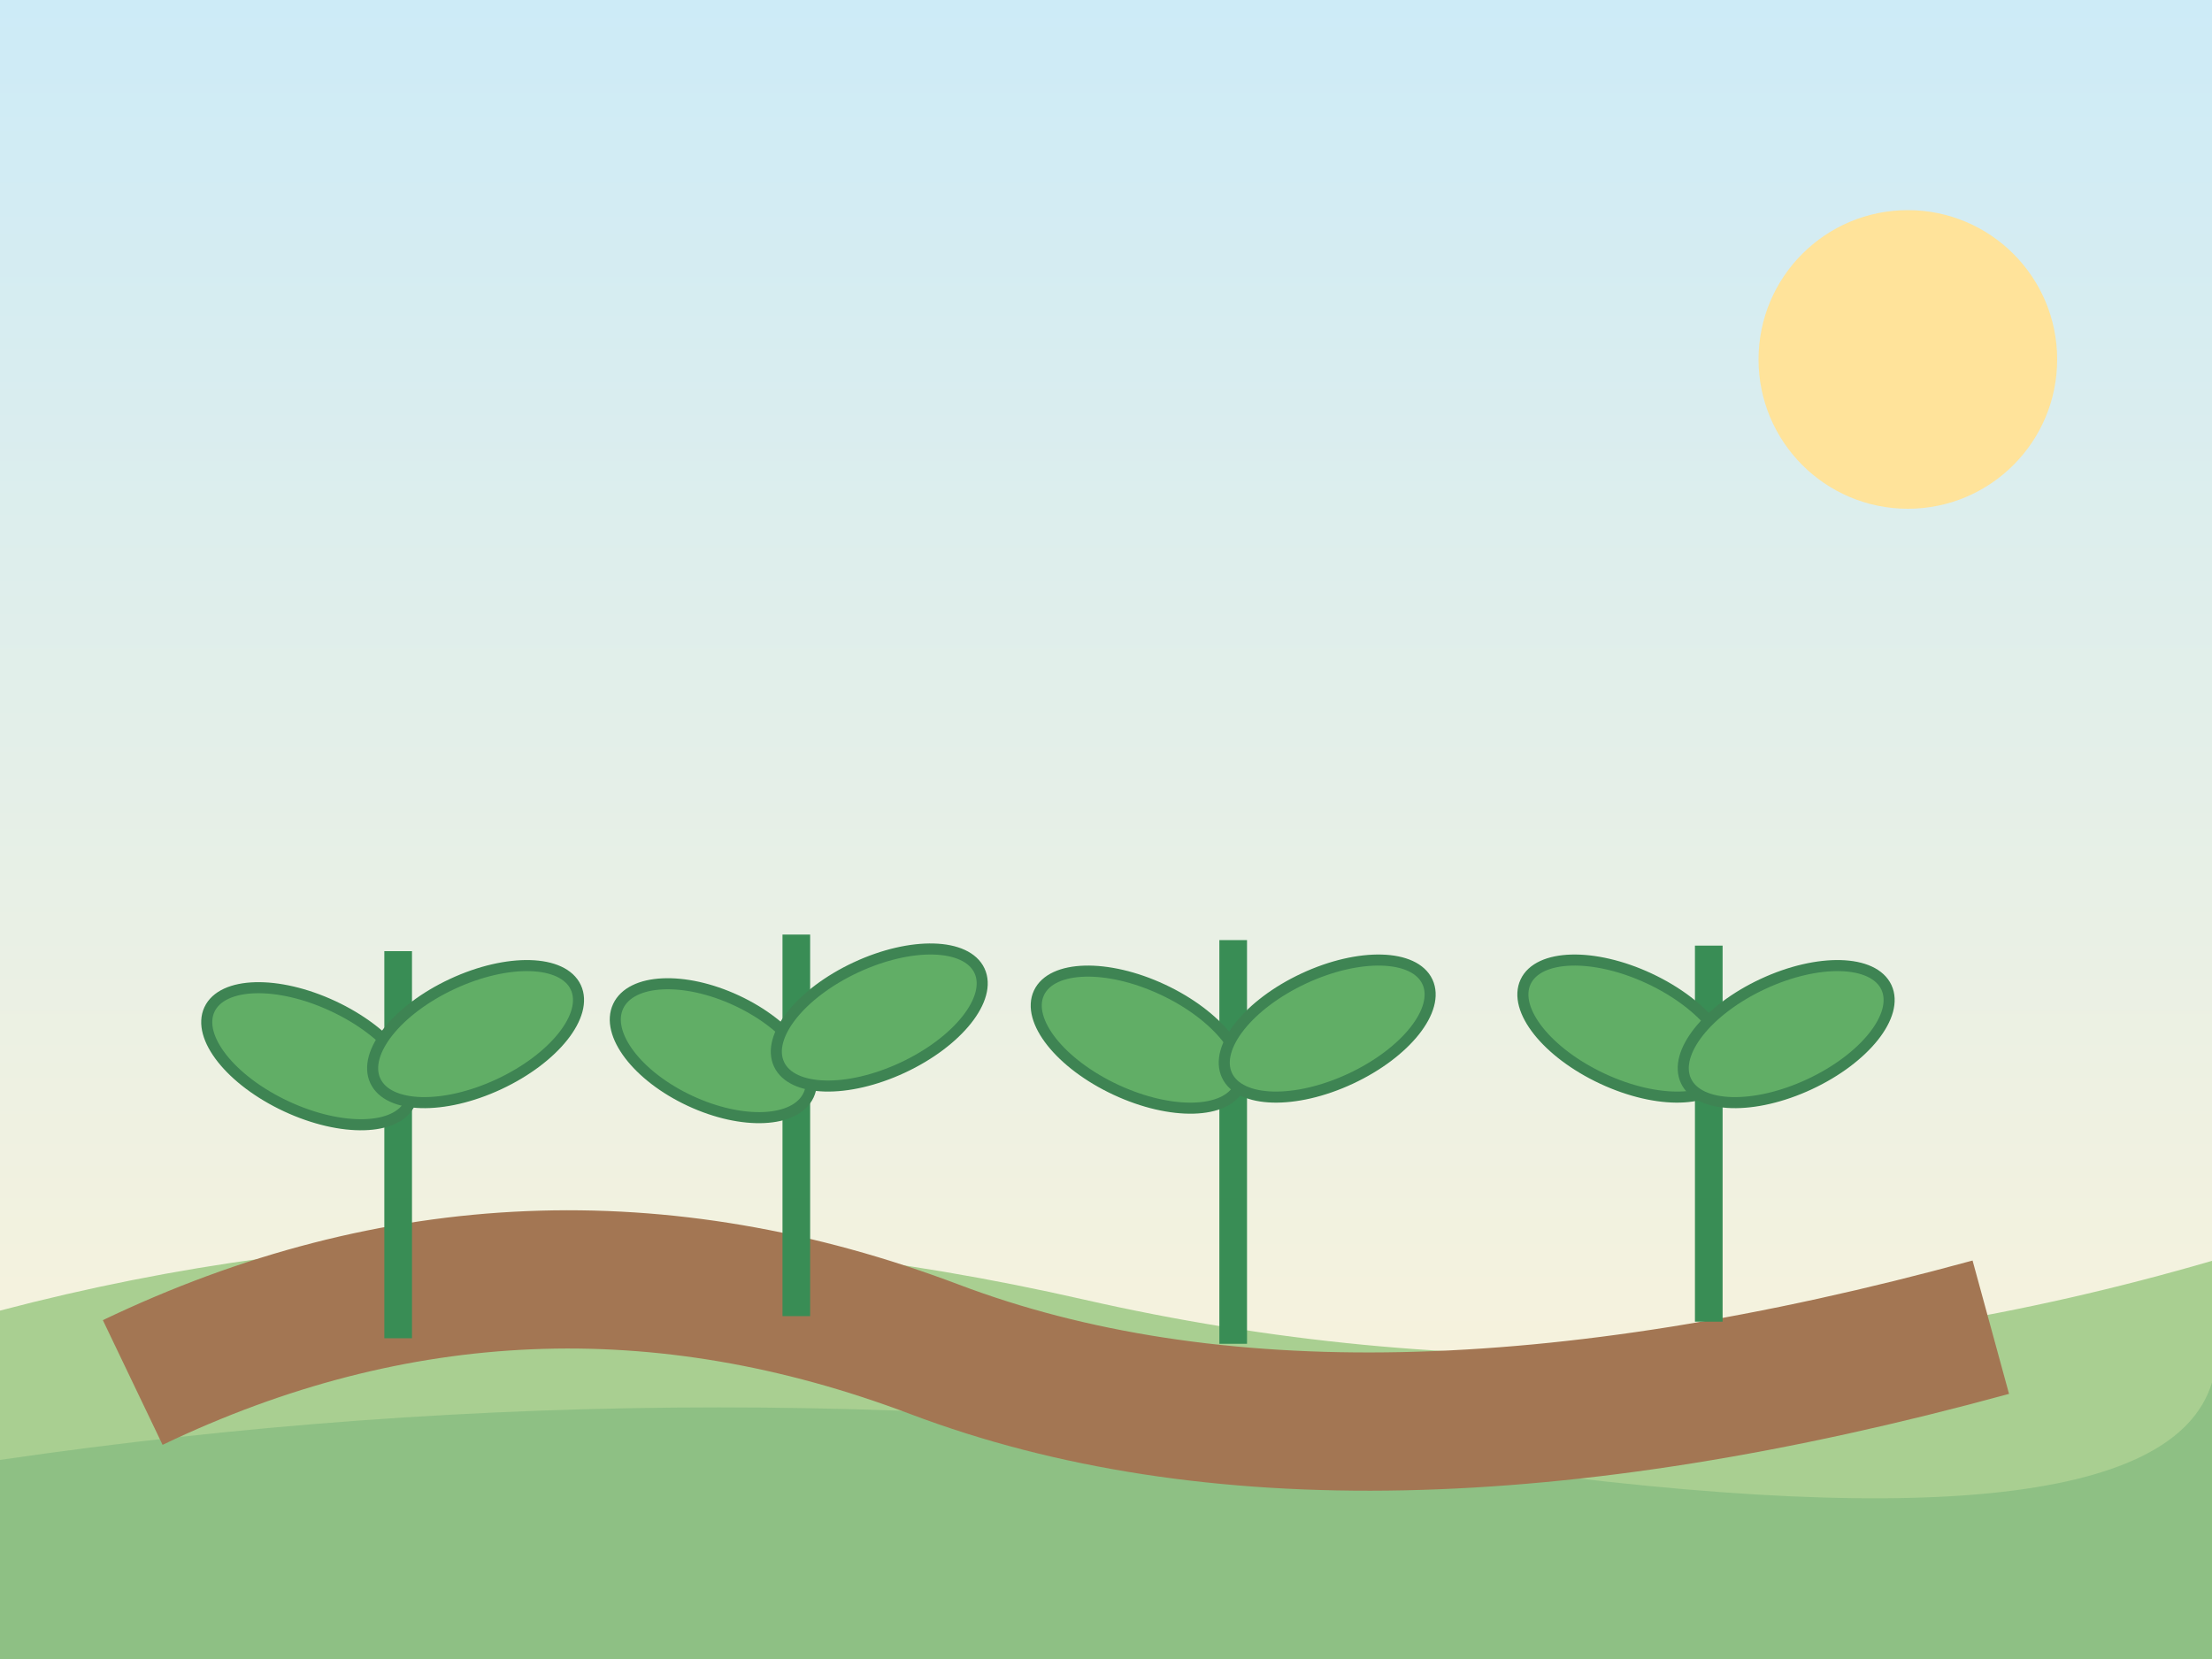
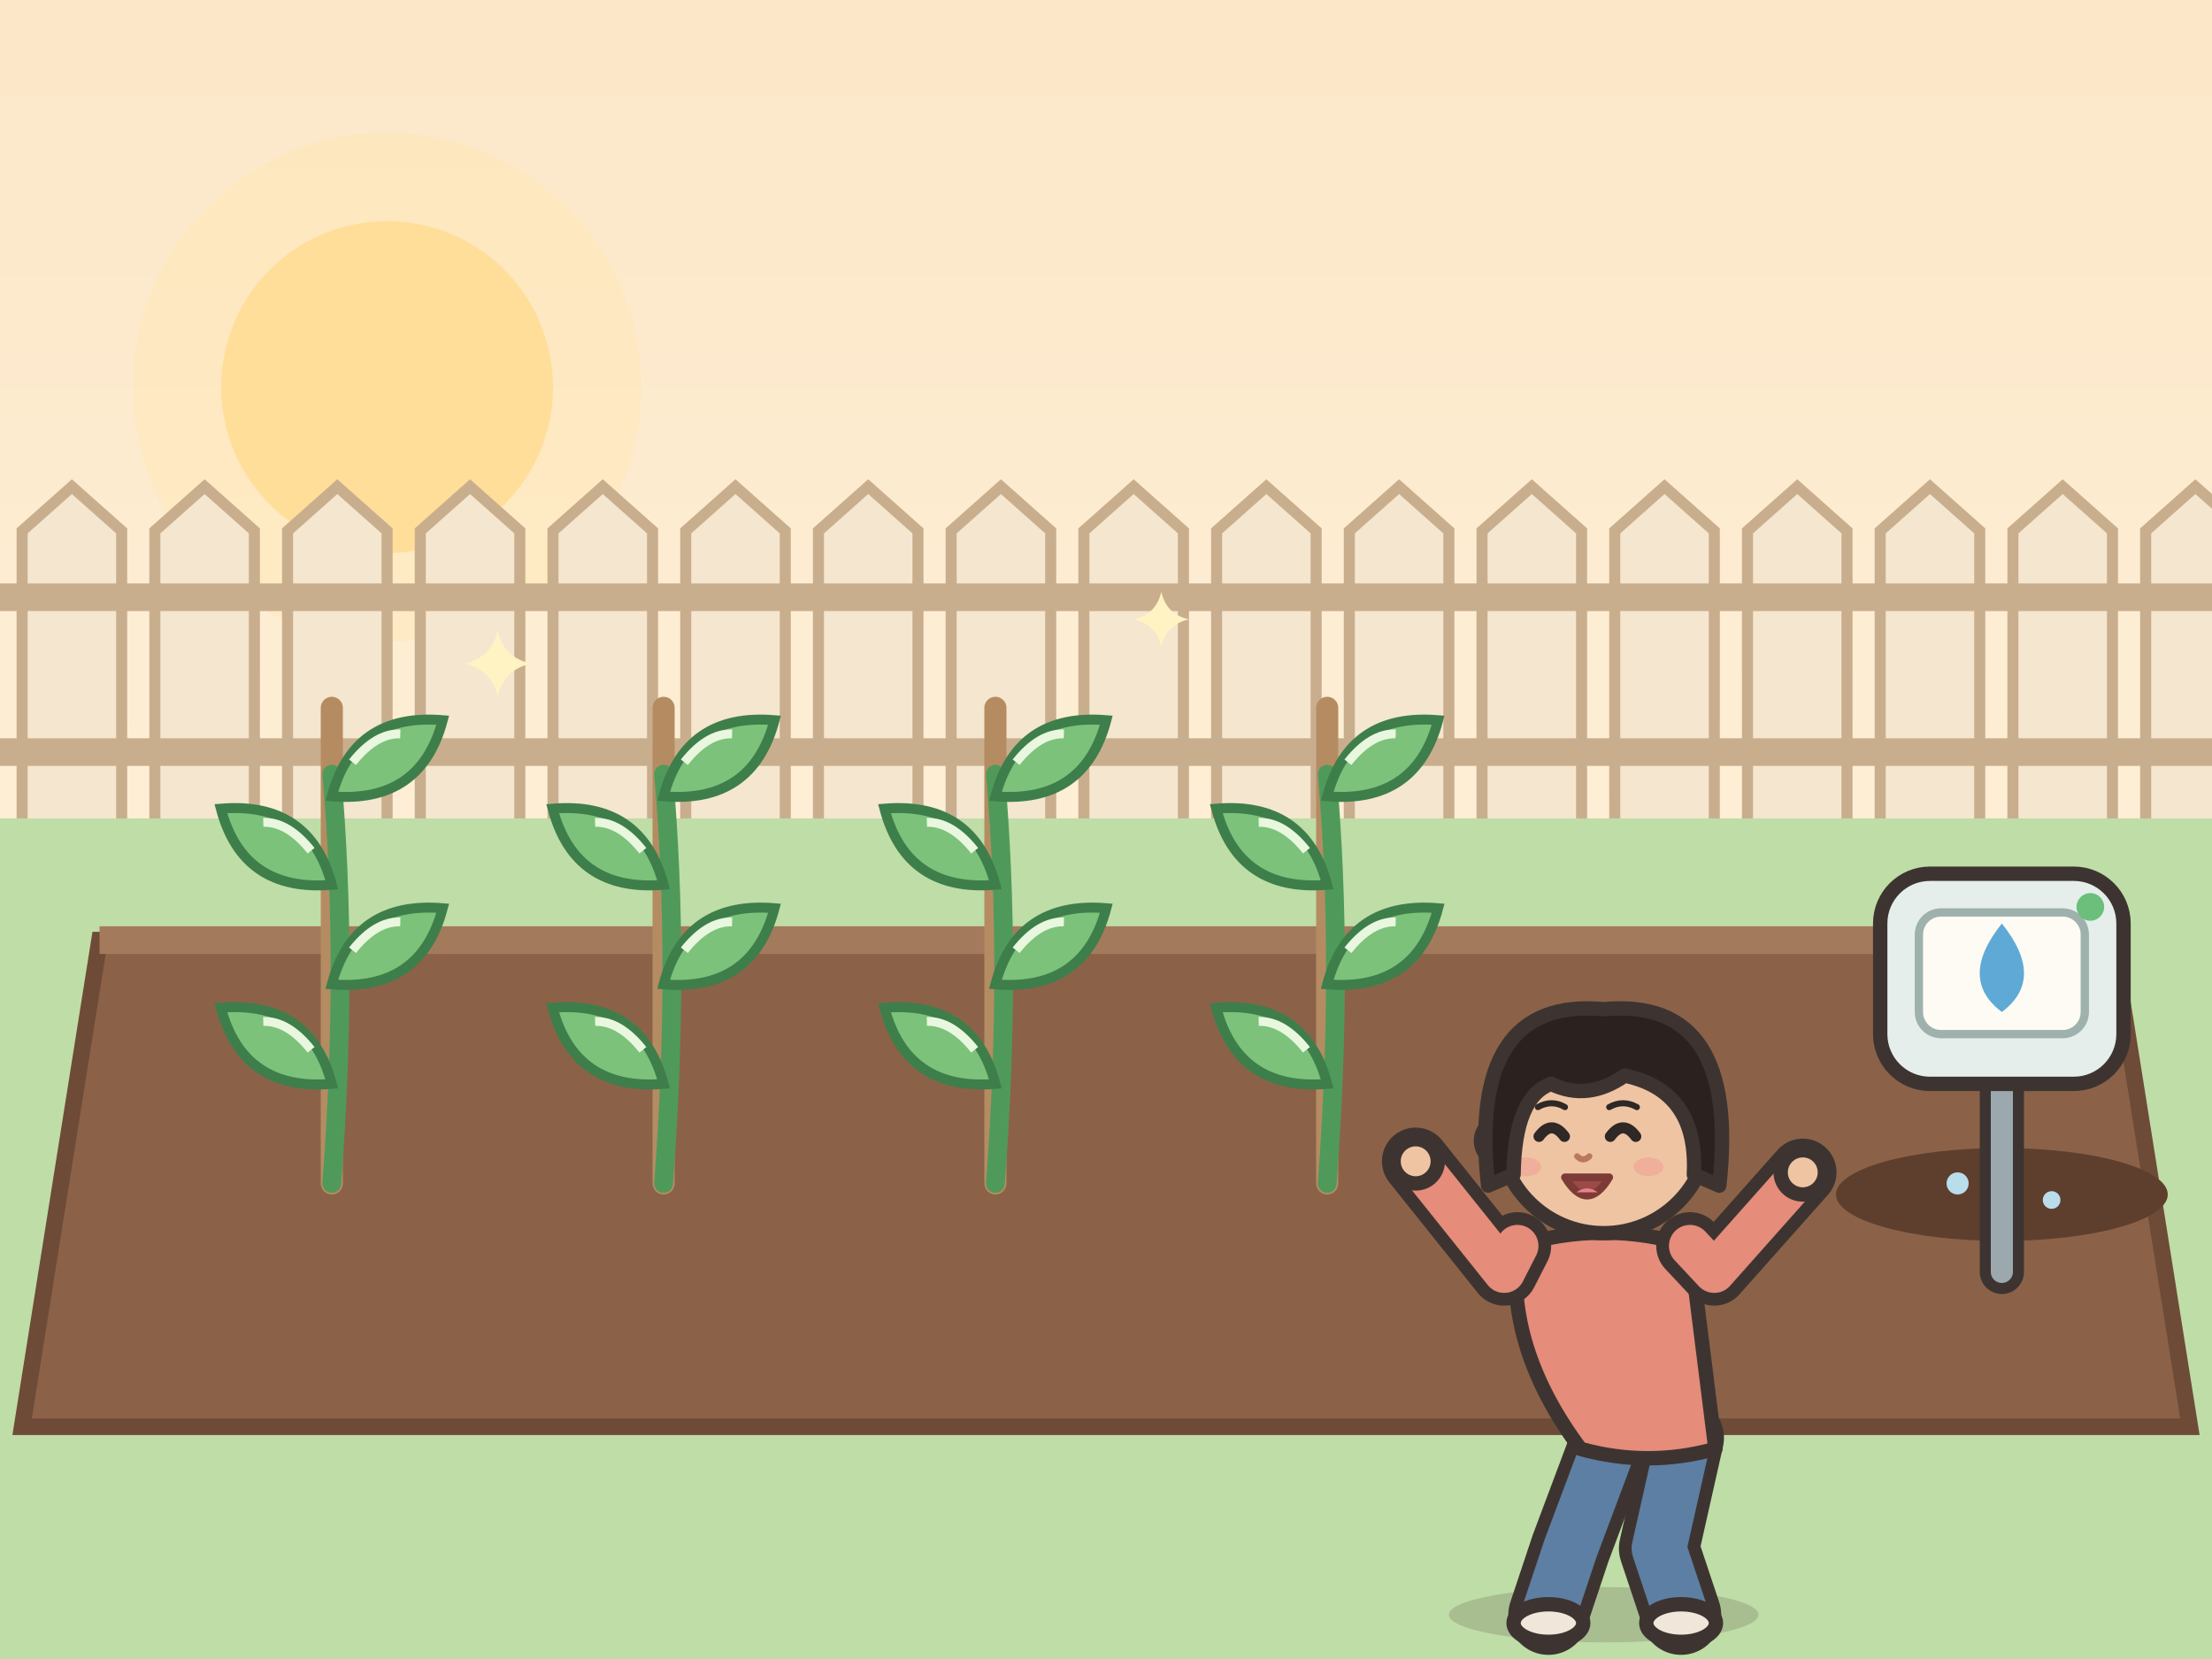
<svg xmlns="http://www.w3.org/2000/svg" viewBox="0 0 400 300" role="img" aria-labelledby="t d">
  <defs>
-     <linearGradient id="bg" x2="0" y2="1">
-       <stop stop-color="#CDEBF7" />
-       <stop offset="1" stop-color="#FFF4D7" />
-     </linearGradient>
-     <linearGradient id="cloth" x2="1" y2="1">
-       <stop stop-color="#F39B79" />
-       <stop offset="1" stop-color="#C95D55" />
-     </linearGradient>
+     <radialGradient id="glow">
+       <stop offset="0" stop-color="#FFF6C8" stop-opacity=".95" />
+       <stop offset="1" stop-color="#FFF6C8" stop-opacity="0" />
+     </radialGradient>
  </defs>
-   <rect width="400" height="300" fill="url(#bg)" />
-   <path d="M0 237 Q95 212 196 235 T400 228 V300 H0Z" fill="#A9CF91" />
-   <path d="M0 264 Q130 245 260 264 T400 250 V300 H0Z" fill="#78B47A" opacity=".55" />
-   <g>
-     <path d="M24 250 Q95 216 169 244 T360 240" fill="none" stroke="#A37653" stroke-width="25" />
-     <g stroke="#398D55" stroke-width="5" fill="none">
-       <path d="M72 242 V172 M144 238 V169 M223 243 V170 M309 239 V171" />
+   <linearGradient id="sky" x1="0" y1="0" x2="0" y2="1">
+     <stop stop-color="#FCE7C8" />
+     <stop offset="1" stop-color="#FFF6E2" />
+   </linearGradient>
+   <rect width="400" height="300" fill="url(#sky)" />
+   <circle cx="70" cy="70" r="30" fill="#FFD98A" />
+   <circle cx="70" cy="70" r="46" fill="#FFE7B0" opacity=".4" />
+   <path d="M4 150 V96 L13 88 L22 96 V150Z" fill="#F4E6CF" stroke="#C9AE8E" stroke-width="2" />
+   <path d="M28 150 V96 L37 88 L46 96 V150Z" fill="#F4E6CF" stroke="#C9AE8E" stroke-width="2" />
+   <path d="M52 150 V96 L61 88 L70 96 V150Z" fill="#F4E6CF" stroke="#C9AE8E" stroke-width="2" />
+   <path d="M76 150 V96 L85 88 L94 96 V150Z" fill="#F4E6CF" stroke="#C9AE8E" stroke-width="2" />
+   <path d="M100 150 V96 L109 88 L118 96 V150Z" fill="#F4E6CF" stroke="#C9AE8E" stroke-width="2" />
+   <path d="M124 150 V96 L133 88 L142 96 V150Z" fill="#F4E6CF" stroke="#C9AE8E" stroke-width="2" />
+   <path d="M148 150 V96 L157 88 L166 96 V150Z" fill="#F4E6CF" stroke="#C9AE8E" stroke-width="2" />
+   <path d="M172 150 V96 L181 88 L190 96 V150Z" fill="#F4E6CF" stroke="#C9AE8E" stroke-width="2" />
+   <path d="M196 150 V96 L205 88 L214 96 V150Z" fill="#F4E6CF" stroke="#C9AE8E" stroke-width="2" />
+   <path d="M220 150 V96 L229 88 L238 96 V150Z" fill="#F4E6CF" stroke="#C9AE8E" stroke-width="2" />
+   <path d="M244 150 V96 L253 88 L262 96 V150Z" fill="#F4E6CF" stroke="#C9AE8E" stroke-width="2" />
+   <path d="M268 150 V96 L277 88 L286 96 V150Z" fill="#F4E6CF" stroke="#C9AE8E" stroke-width="2" />
+   <path d="M292 150 V96 L301 88 L310 96 V150Z" fill="#F4E6CF" stroke="#C9AE8E" stroke-width="2" />
+   <path d="M316 150 V96 L325 88 L334 96 V150Z" fill="#F4E6CF" stroke="#C9AE8E" stroke-width="2" />
+   <path d="M340 150 V96 L349 88 L358 96 V150Z" fill="#F4E6CF" stroke="#C9AE8E" stroke-width="2" />
+   <path d="M364 150 V96 L373 88 L382 96 V150Z" fill="#F4E6CF" stroke="#C9AE8E" stroke-width="2" />
+   <path d="M388 150 V96 L397 88 L406 96 V150Z" fill="#F4E6CF" stroke="#C9AE8E" stroke-width="2" />
+   <path d="M0 108 H400 M0 136 H400" stroke="#C9AE8E" stroke-width="5" />
+   <rect y="148" width="400" height="152" fill="#BFDDA6" />
+   <path d="M18 170 H382 L396 258 H4Z" fill="#8B6248" stroke="#6E4B37" stroke-width="3" />
+   <path d="M18 170 H382" stroke="#A47A5C" stroke-width="5" />
+   <path d="M60 214 V128" stroke="#B58C62" stroke-width="4" stroke-linecap="round" />
+   <path d="M60 214 Q63 174 60 140" fill="none" stroke="#4F9A5A" stroke-width="3.4" stroke-linecap="round" />
+   <g transform="translate(60 196) rotate(25)">
+     <path d="M0 0 Q-10 -12 -24 -4 Q-14 8 0 0Z" fill="#7CC27A" stroke="#3E7E4A" stroke-width="1.8" />
+     <path d="M-6 -4 Q-12 -7 -16 -5" stroke="#E9F7DF" stroke-width="1.6" fill="none" />
+   </g>
+   <g transform="translate(60 178) rotate(-25)">
+     <path d="M0 0 Q10 -12 24 -4 Q14 8 0 0Z" fill="#7CC27A" stroke="#3E7E4A" stroke-width="1.8" />
+     <path d="M6 -4 Q12 -7 16 -5" stroke="#E9F7DF" stroke-width="1.6" fill="none" />
+   </g>
+   <g transform="translate(60 160) rotate(25)">
+     <path d="M0 0 Q-10 -12 -24 -4 Q-14 8 0 0Z" fill="#7CC27A" stroke="#3E7E4A" stroke-width="1.8" />
+     <path d="M-6 -4 Q-12 -7 -16 -5" stroke="#E9F7DF" stroke-width="1.6" fill="none" />
+   </g>
+   <g transform="translate(60 144) rotate(-25)">
+     <path d="M0 0 Q10 -12 24 -4 Q14 8 0 0Z" fill="#7CC27A" stroke="#3E7E4A" stroke-width="1.8" />
+     <path d="M6 -4 Q12 -7 16 -5" stroke="#E9F7DF" stroke-width="1.6" fill="none" />
+   </g>
+   <path d="M120 214 V128" stroke="#B58C62" stroke-width="4" stroke-linecap="round" />
+   <path d="M120 214 Q123 174 120 140" fill="none" stroke="#4F9A5A" stroke-width="3.4" stroke-linecap="round" />
+   <g transform="translate(120 196) rotate(25)">
+     <path d="M0 0 Q-10 -12 -24 -4 Q-14 8 0 0Z" fill="#7CC27A" stroke="#3E7E4A" stroke-width="1.8" />
+     <path d="M-6 -4 Q-12 -7 -16 -5" stroke="#E9F7DF" stroke-width="1.6" fill="none" />
+   </g>
+   <g transform="translate(120 178) rotate(-25)">
+     <path d="M0 0 Q10 -12 24 -4 Q14 8 0 0Z" fill="#7CC27A" stroke="#3E7E4A" stroke-width="1.8" />
+     <path d="M6 -4 Q12 -7 16 -5" stroke="#E9F7DF" stroke-width="1.6" fill="none" />
+   </g>
+   <g transform="translate(120 160) rotate(25)">
+     <path d="M0 0 Q-10 -12 -24 -4 Q-14 8 0 0Z" fill="#7CC27A" stroke="#3E7E4A" stroke-width="1.8" />
+     <path d="M-6 -4 Q-12 -7 -16 -5" stroke="#E9F7DF" stroke-width="1.6" fill="none" />
+   </g>
+   <g transform="translate(120 144) rotate(-25)">
+     <path d="M0 0 Q10 -12 24 -4 Q14 8 0 0Z" fill="#7CC27A" stroke="#3E7E4A" stroke-width="1.8" />
+     <path d="M6 -4 Q12 -7 16 -5" stroke="#E9F7DF" stroke-width="1.6" fill="none" />
+   </g>
+   <path d="M180 214 V128" stroke="#B58C62" stroke-width="4" stroke-linecap="round" />
+   <path d="M180 214 Q183 174 180 140" fill="none" stroke="#4F9A5A" stroke-width="3.4" stroke-linecap="round" />
+   <g transform="translate(180 196) rotate(25)">
+     <path d="M0 0 Q-10 -12 -24 -4 Q-14 8 0 0Z" fill="#7CC27A" stroke="#3E7E4A" stroke-width="1.8" />
+     <path d="M-6 -4 Q-12 -7 -16 -5" stroke="#E9F7DF" stroke-width="1.6" fill="none" />
+   </g>
+   <g transform="translate(180 178) rotate(-25)">
+     <path d="M0 0 Q10 -12 24 -4 Q14 8 0 0Z" fill="#7CC27A" stroke="#3E7E4A" stroke-width="1.8" />
+     <path d="M6 -4 Q12 -7 16 -5" stroke="#E9F7DF" stroke-width="1.6" fill="none" />
+   </g>
+   <g transform="translate(180 160) rotate(25)">
+     <path d="M0 0 Q-10 -12 -24 -4 Q-14 8 0 0Z" fill="#7CC27A" stroke="#3E7E4A" stroke-width="1.8" />
+     <path d="M-6 -4 Q-12 -7 -16 -5" stroke="#E9F7DF" stroke-width="1.6" fill="none" />
+   </g>
+   <g transform="translate(180 144) rotate(-25)">
+     <path d="M0 0 Q10 -12 24 -4 Q14 8 0 0Z" fill="#7CC27A" stroke="#3E7E4A" stroke-width="1.8" />
+     <path d="M6 -4 Q12 -7 16 -5" stroke="#E9F7DF" stroke-width="1.6" fill="none" />
+   </g>
+   <path d="M240 214 V128" stroke="#B58C62" stroke-width="4" stroke-linecap="round" />
+   <path d="M240 214 Q243 174 240 140" fill="none" stroke="#4F9A5A" stroke-width="3.4" stroke-linecap="round" />
+   <g transform="translate(240 196) rotate(25)">
+     <path d="M0 0 Q-10 -12 -24 -4 Q-14 8 0 0Z" fill="#7CC27A" stroke="#3E7E4A" stroke-width="1.8" />
+     <path d="M-6 -4 Q-12 -7 -16 -5" stroke="#E9F7DF" stroke-width="1.6" fill="none" />
+   </g>
+   <g transform="translate(240 178) rotate(-25)">
+     <path d="M0 0 Q10 -12 24 -4 Q14 8 0 0Z" fill="#7CC27A" stroke="#3E7E4A" stroke-width="1.8" />
+     <path d="M6 -4 Q12 -7 16 -5" stroke="#E9F7DF" stroke-width="1.6" fill="none" />
+   </g>
+   <g transform="translate(240 160) rotate(25)">
+     <path d="M0 0 Q-10 -12 -24 -4 Q-14 8 0 0Z" fill="#7CC27A" stroke="#3E7E4A" stroke-width="1.8" />
+     <path d="M-6 -4 Q-12 -7 -16 -5" stroke="#E9F7DF" stroke-width="1.6" fill="none" />
+   </g>
+   <g transform="translate(240 144) rotate(-25)">
+     <path d="M0 0 Q10 -12 24 -4 Q14 8 0 0Z" fill="#7CC27A" stroke="#3E7E4A" stroke-width="1.8" />
+     <path d="M6 -4 Q12 -7 16 -5" stroke="#E9F7DF" stroke-width="1.6" fill="none" />
+   </g>
+   <ellipse cx="362" cy="216" rx="30" ry="8.4" fill="#5E3F2E" />
+   <circle cx="354" cy="214" r="2" fill="#B9DDEB" />
+   <circle cx="371" cy="217" r="1.6" fill="#B9DDEB" />
+   <g transform="translate(362 176)">
+     <path d="M0 18 V54" stroke="#3D3431" stroke-width="8" stroke-linecap="round" />
+     <path d="M0 18 V54" stroke="#9BA8AE" stroke-width="4" stroke-linecap="round" />
+     <rect x="-22" y="-18" width="44" height="38" rx="9" fill="#E5EEEA" stroke="#3D3431" stroke-width="2.6" stroke-linejoin="round" stroke-linecap="round" />
+     <rect x="-15" y="-11" width="30" height="22" rx="4" fill="#FDFBF4" stroke="#9FB1AC" stroke-width="1.5" />
+     <g transform="translate(0 1)">
+       <path d="M0 -10 Q8 0 0 6 Q-8 0 0 -10Z" fill="#5FA9D6" />
    </g>
-     <g fill="#61AE66" stroke="#3E8453" stroke-width="2">
-       <ellipse cx="56" cy="191" rx="20" ry="10" transform="rotate(25 56 191)" />
-       <ellipse cx="86" cy="187" rx="20" ry="10" transform="rotate(-25 86 187)" />
-       <ellipse cx="129" cy="190" rx="19" ry="10" transform="rotate(25 129 190)" />
-       <ellipse cx="159" cy="184" rx="20" ry="10" transform="rotate(-25 159 184)" />
-       <ellipse cx="206" cy="188" rx="20" ry="10" transform="rotate(25 206 188)" />
-       <ellipse cx="240" cy="186" rx="20" ry="10" transform="rotate(-25 240 186)" />
-       <ellipse cx="294" cy="186" rx="20" ry="10" transform="rotate(25 294 186)" />
-       <ellipse cx="323" cy="187" rx="20" ry="10" transform="rotate(-25 323 187)" />
-     </g>
+     <circle cx="16" cy="-12" r="2.5" fill="#6BBF7A" />
  </g>
-   <circle cx="345" cy="65" r="27" fill="#FFE39A" />
+   <path d="M90.0 114.0 Q91.1 118.9 96.0 120.0 Q91.1 121.1 90.0 126.0 Q88.9 121.1 84.0 120.0 Q88.9 118.9 90.0 114.0Z" fill="#FFF3C4" />
+   <path d="M210.0 107.0 Q210.9 111.1 215.0 112.0 Q210.9 112.9 210.0 117.0 Q209.1 112.9 205.0 112.0 Q209.1 111.1 210.0 107.0Z" fill="#FFF3C4" />
+   <ellipse cx="290.0" cy="292.0" rx="28.0" ry="5.0" fill="#3D3431" opacity="0.18" />
+   <path d="M291.5 260.0 L284.0 280.0 L280.0 292.0" fill="none" stroke="#3D3431" stroke-width="14.5" stroke-linecap="round" stroke-linejoin="round" />
+   <path d="M291.5 260.0 L284.0 280.0 L280.0 292.0" fill="none" stroke="#5D7FA3" stroke-width="9.9" stroke-linecap="round" stroke-linejoin="round" />
+   <ellipse cx="280.0" cy="293.5" rx="6.3" ry="3.4" fill="#F0E7DA" stroke="#3D3431" stroke-width="2.6" stroke-linejoin="round" stroke-linecap="round" />
+   <path d="M304.5 260.0 L300.0 280.0 L304.0 292.0" fill="none" stroke="#3D3431" stroke-width="14.5" stroke-linecap="round" stroke-linejoin="round" />
+   <path d="M304.5 260.0 L300.0 280.0 L304.0 292.0" fill="none" stroke="#5D7FA3" stroke-width="9.9" stroke-linecap="round" stroke-linejoin="round" />
+   <ellipse cx="304.0" cy="293.5" rx="6.3" ry="3.4" fill="#F0E7DA" stroke="#3D3431" stroke-width="2.6" stroke-linejoin="round" stroke-linecap="round" />
+   <path d="M274.4 225.3 Q290.0 220.5 305.6 225.3 Q307.9 243.6 310.2 262.0 Q298.0 265.4 285.8 262.0 Q272.1 243.6 274.4 225.3Z" fill="#E58C7A" stroke="#3D3431" stroke-width="2.6" stroke-linejoin="round" stroke-linecap="round" />
+   <path d="M274.4 225.3 L272.0 230.0 L256.0 210.0" fill="none" stroke="#3D3431" stroke-width="12.2" stroke-linecap="round" stroke-linejoin="round" />
+   <path d="M274.4 225.3 L272.0 230.0 L256.0 210.0" fill="none" stroke="#E58C7A" stroke-width="7.6" stroke-linecap="round" stroke-linejoin="round" />
+   <circle cx="256.0" cy="210.0" r="4.0" fill="#EFC4A3" stroke="#3D3431" stroke-width="2.6" stroke-linejoin="round" stroke-linecap="round" />
+   <path d="M305.6 225.3 L310.0 230.0 L326.0 212.0" fill="none" stroke="#3D3431" stroke-width="12.2" stroke-linecap="round" stroke-linejoin="round" />
+   <path d="M305.6 225.3 L310.0 230.0 L326.0 212.0" fill="none" stroke="#E58C7A" stroke-width="7.6" stroke-linecap="round" stroke-linejoin="round" />
+   <circle cx="326.0" cy="212.0" r="4.0" fill="#EFC4A3" stroke="#3D3431" stroke-width="2.6" stroke-linejoin="round" stroke-linecap="round" />
+   <circle cx="271.6" cy="206.3" r="3.8" fill="#EFC4A3" stroke="#3D3431" stroke-width="2.6" stroke-linejoin="round" stroke-linecap="round" />
+   <circle cx="290.0" cy="204.0" r="19.0" fill="#EFC4A3" stroke="#3D3431" stroke-width="2.6" stroke-linejoin="round" stroke-linecap="round" />
+   <path d="M278.3 205.5 Q280.6 202.4 282.9 205.5" fill="none" stroke="#2E2826" stroke-width="2.0" stroke-linecap="round" />
+   <path d="M278.1 200.2 Q280.6 198.8 283.0 200.2" fill="none" stroke="#2E2826" stroke-width="1.1" stroke-linecap="round" />
+   <path d="M291.2 205.5 Q293.5 202.4 295.8 205.5" fill="none" stroke="#2E2826" stroke-width="2.0" stroke-linecap="round" />
+   <path d="M291.0 200.2 Q293.5 198.8 296.0 200.2" fill="none" stroke="#2E2826" stroke-width="1.1" stroke-linecap="round" />
+   <path d="M285.2 209.1 Q286.3 210.2 287.4 209.1" fill="none" stroke="#B9785F" stroke-width="1.1" stroke-linecap="round" />
+   <ellipse cx="276.0" cy="211.0" rx="2.7" ry="1.7" fill="#F09A93" opacity=".5" />
+   <ellipse cx="298.1" cy="211.0" rx="2.7" ry="1.7" fill="#F09A93" opacity=".5" />
+   <path d="M283.0 212.9 Q287.0 219.5 291.0 212.9Z" fill="#9C4A45" stroke="#7D3B37" stroke-width="1.4" stroke-linejoin="round" />
+   <path d="M285.1 215.6 Q287.0 214.2 288.9 215.6" fill="#E8848A" />
+   <path d="M269.1 214.4 Q265.3 180.2 290.0 182.5 Q314.7 180.2 310.9 214.4 L306.3 212.4 Q307.1 197.3 293.8 194.5 Q287.1 199.2 280.5 196.0 Q273.9 198.3 273.7 212.4Z" fill="#2B2220" stroke="#3D3431" stroke-width="2.6" stroke-linejoin="round" stroke-linecap="round" />
</svg>
